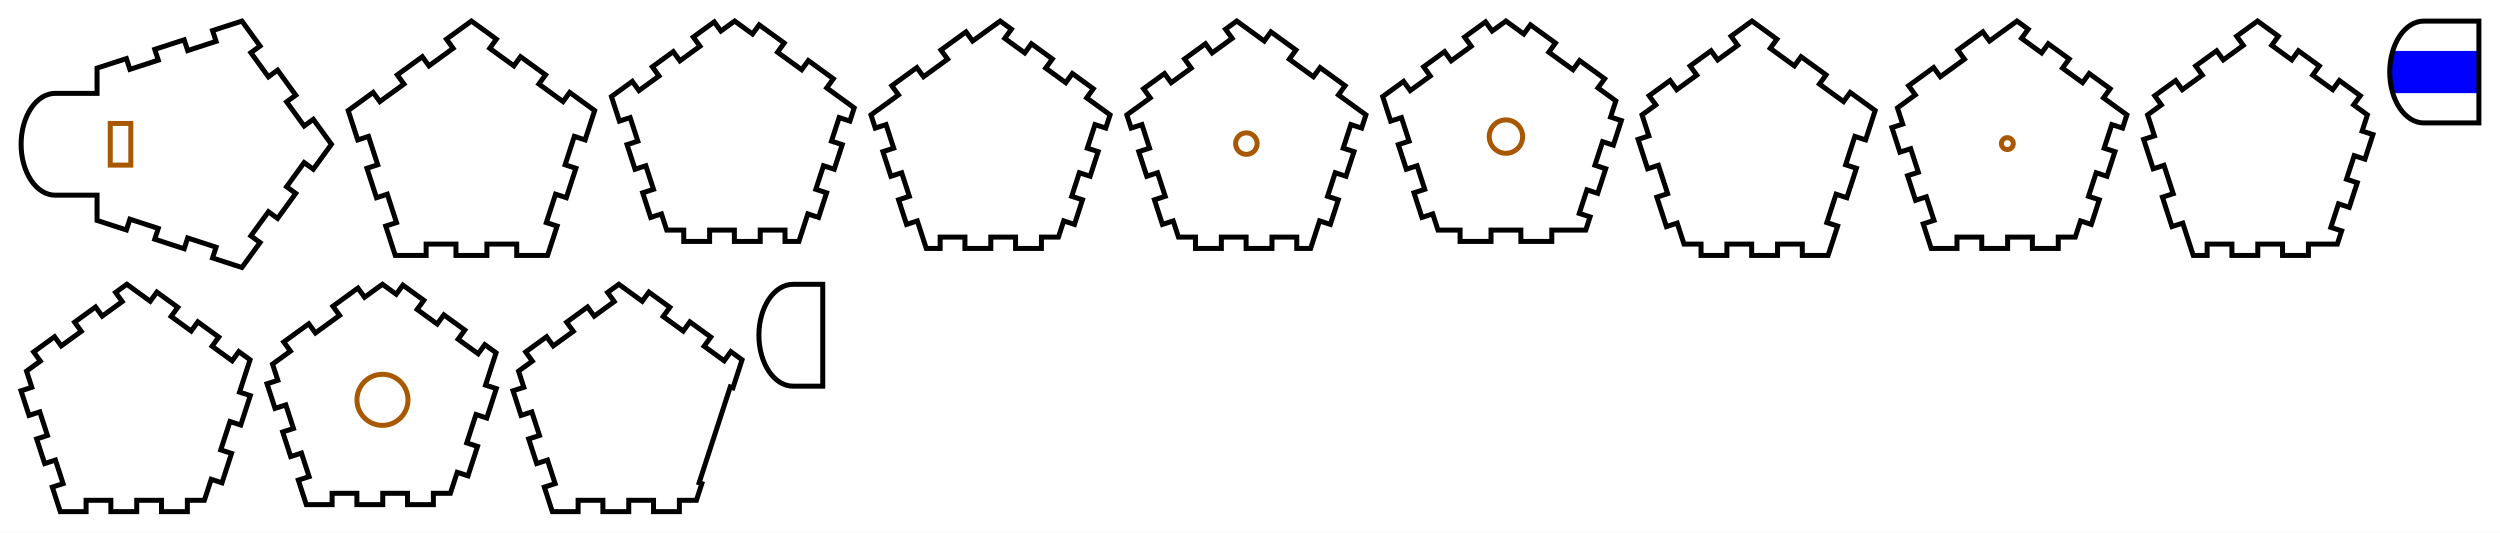
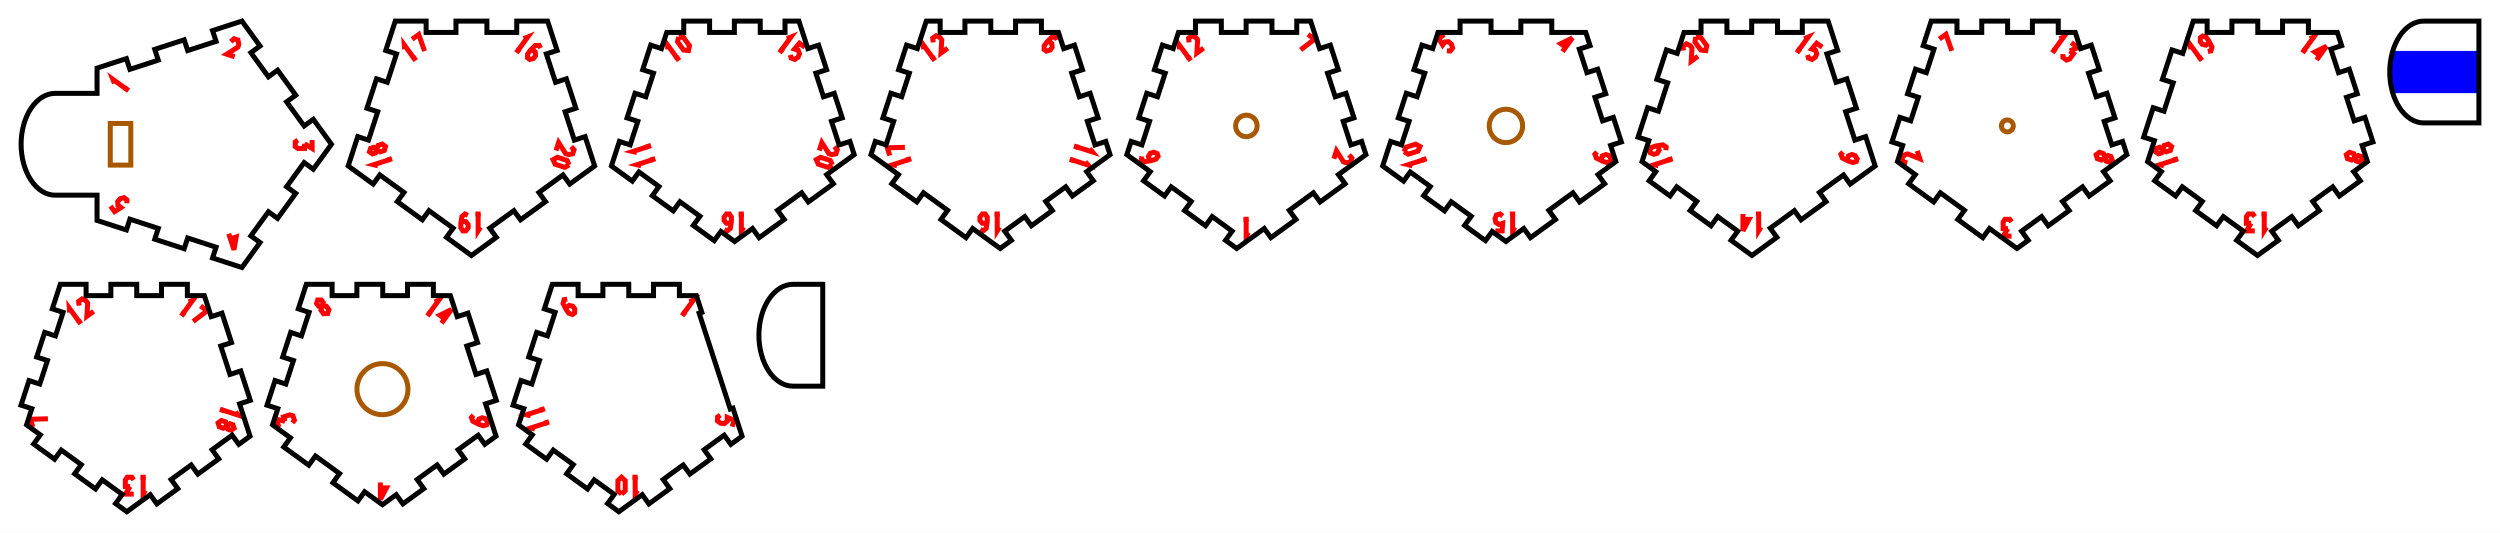
<svg xmlns="http://www.w3.org/2000/svg" width="592.45mm" height="126.25mm" viewBox="0 0 592.45 126.25">
  <rect x="0.0" y="0.0" width="592.45" height="126.25" fill="#ffffff" />
  <g fill="#0000ff" stroke="none">
    <path d="M 587.384,12.065 L 587.384,22.065 L 567.111,22.065 L 567.024,21.770 L 566.943,21.472 L 566.867,21.171 L 566.796,20.866 L 566.731,20.559 L 566.671,20.250 L 566.616,19.938 L 566.568,19.624 L 566.525,19.308 L 566.488,18.991 L 566.456,18.672 L 566.430,18.352 L 566.410,18.031 L 566.395,17.709 L 566.387,17.387 L 566.384,17.065 L 566.387,16.743 L 566.395,16.421 L 566.410,16.099 L 566.430,15.778 L 566.456,15.458 L 566.488,15.139 L 566.525,14.822 L 566.568,14.506 L 566.616,14.192 L 566.671,13.880 L 566.731,13.571 L 566.796,13.264 L 566.867,12.959 L 566.943,12.658 L 567.024,12.360 L 567.111,12.065 Z" />
  </g>
+   <g fill="none" stroke="#ff0000" stroke-width="1.185">
+     <path d="M 73.963,33.198 L 73.963,35.182 L 72.163,34.066" />
+     <path d="M 72.163,34.066 L 72.163,35.182 L 70.603,35.182 L 69.963,34.735 L 69.963,33.644 L 70.603,33.198" />
+     <path d="M 54.204,55.384 L 55.440,59.188 L 55.968,56.157 L 54.081,56.770" />
+     <path d="M 26.196,48.842 L 27.143,50.146 L 28.672,49.188 L 27.936,48.651 L 27.887,47.767 L 28.482,47.089 L 29.383,46.833 L 30.088,47.394 L 30.064,48.177" />
+     <path d="M 27.126,19.754 L 26.735,18.795 L 29.971,21.146" />
+     <path d="M 29.621,21.628 L 30.350,20.624" />
+     <path d="M 54.697,9.875 L 55.440,9.191 L 56.384,9.498 L 56.584,10.488 L 56.361,11.173 L 53.733,12.842 L 55.619,13.455" />
+     <path d="M 95.887,11.684 L 95.811,10.652 L 98.162,13.888" />
+     <path d="M 97.680,14.238 L 98.683,13.509" />
+     <path d="M 97.662,9.307 L 99.227,8.170 L 100.615,12.106" />
+     <path d="M 124.093,9.173 L 125.052,8.782 L 122.701,12.018" />
+     <path d="M 122.219,11.668 L 123.222,12.397" />
+     <path d="M 128.119,11.406 L 127.766,10.754 L 126.811,10.802 L 125.670,11.950 L 125.035,12.824 L 125.013,13.698 L 125.555,14.092 L 126.440,13.845 L 126.910,13.197 L 126.848,12.312 L 126.206,11.845 L 125.670,11.950" />
+     <path d="M 135.350,34.751 L 136.034,35.494 L 135.728,36.438 L 134.737,36.638 L 134.053,36.415 L 132.383,33.787 L 131.770,35.674" />
+     <path d="M 134.867,39.086 L 133.838,39.664 L 131.556,38.922 L 131.063,37.850 L 132.092,37.271 L 134.375,38.013 L 134.867,39.086" />
+     <path d="M 113.854,53.833 L 113.308,54.713 L 113.308,50.713" />
+     <path d="M 113.904,50.713 L 112.664,50.713" />
+     <path d="M 110.872,51.033 L 110.202,50.713 L 109.458,51.313 L 109.210,52.913 L 109.210,53.993 L 109.706,54.713 L 110.376,54.713 L 110.946,53.993 L 110.946,53.193 L 110.376,52.513 L 109.582,52.513 L 109.210,52.913" />
+     <path d="M 89.559,39.285 L 88.553,39.038 L 92.357,37.802" />
+     <path d="M 92.541,38.368 L 92.158,37.189" />
+     <path d="M 89.267,35.410 L 88.987,36.231 L 88.264,36.466 L 87.555,35.966 L 87.835,35.145 L 88.558,34.910 L 89.267,35.410 L 90.083,35.979 L 91.072,35.658 L 91.359,34.730 L 90.581,34.148 L 89.592,34.470 L 89.267,35.410" />
+     <path d="M 158.266,11.684 L 158.190,10.652 L 160.541,13.888" />
+     <path d="M 160.060,14.238 L 161.063,13.509" />
+     <path d="M 160.803,8.753 L 161.976,8.890 L 163.386,10.832 L 163.154,11.989 L 161.982,11.852 L 160.571,9.910 L 160.803,8.753" />
+     <path d="M 186.472,9.173 L 187.431,8.782 L 185.080,12.018" />
+     <path d="M 184.598,11.668 L 185.602,12.397" />
+     <path d="M 190.747,11.191 L 189.443,10.243 L 188.284,11.627 L 189.151,11.911 L 189.471,12.736 L 189.114,13.565 L 188.336,14.087 L 187.493,13.771 L 187.273,13.018" />
+     <path d="M 197.730,34.751 L 198.413,35.494 L 198.107,36.438 L 197.117,36.638 L 196.432,36.415 L 194.762,33.787 L 194.149,35.674" />
+     <path d="M 197.246,39.086 L 196.217,39.664 L 193.935,38.922 L 193.442,37.850 L 194.471,37.271 L 196.754,38.013 L 197.246,39.086" />
+     <path d="M 176.233,53.833 L 175.688,54.713 L 175.688,50.713" />
+     <path d="M 176.283,50.713 L 175.043,50.713" />
+     <path d="M 171.664,54.393 L 172.333,54.713 L 173.077,54.113 L 173.325,52.513 L 173.325,51.433 L 172.829,50.713 L 172.160,50.713 L 171.589,51.433 L 171.589,52.233 L 172.160,52.913 L 172.953,52.913 L 173.325,52.513" />
+     <path d="M 151.938,39.285 L 150.932,39.038 L 154.737,37.802" />
+     <path d="M 154.921,38.368 L 154.537,37.189" />
+     <path d="M 150.924,36.166 L 149.919,35.919 L 153.723,34.683" />
+     <path d="M 153.907,35.249 L 153.524,34.070" />
+     <path d="M 218.901,11.684 L 218.825,10.652 L 221.177,13.888" />
+     <path d="M 220.695,14.238 L 221.698,13.509" />
+     <path d="M 221.154,10.048 L 221.038,9.044 L 221.840,8.461 L 222.759,8.882 L 223.182,9.464 L 222.987,12.572 L 224.593,11.406" />
+     <path d="M 250.541,9.431 L 250.188,8.779 L 249.233,8.827 L 248.092,9.975 L 247.457,10.849 L 247.435,11.723 L 247.977,12.117 L 248.862,11.870 L 249.332,11.222 L 249.270,10.337 L 248.628,9.871 L 248.092,9.975" />
+     <path d="M 258.212,35.223 L 258.880,36.013 L 255.076,34.777" />
+     <path d="M 255.260,34.211 L 254.877,35.391" />
+     <path d="M 257.198,38.342 L 257.867,39.133 L 254.062,37.897" />
+     <path d="M 254.246,37.331 L 253.863,38.510" />
+     <path d="M 236.869,53.833 L 236.323,54.713 L 236.323,50.713" />
+     <path d="M 236.918,50.713 L 235.678,50.713" />
+     <path d="M 232.299,54.393 L 232.969,54.713 L 233.713,54.113 L 233.961,52.513 L 233.961,51.433 L 233.465,50.713 L 232.795,50.713 L 232.225,51.433 L 232.225,52.233 L 232.795,52.913 L 233.589,52.913 L 233.961,52.513" />
+     <path d="M 212.574,39.285 L 211.568,39.038 L 215.372,37.802" />
+     <path d="M 215.556,38.368 L 215.173,37.189" />
+     <path d="M 210.861,36.862 L 210.263,35.023 L 214.435,34.919" />
+     <path d="M 279.537,11.684 L 279.461,10.652 L 281.812,13.888" />
+     <path d="M 281.331,14.238 L 282.334,13.509" />
+     <path d="M 281.789,10.048 L 281.673,9.044 L 282.476,8.461 L 283.394,8.882 L 283.817,9.464 L 283.623,12.572 L 285.228,11.406" />
+     <path d="M 309.960,8.152 L 311.525,9.289 L 308.211,11.825" />
+     <path d="M 319.683,36.698 L 320.367,37.441 L 320.060,38.385 L 319.070,38.584 L 318.385,38.362 L 316.716,35.733 L 316.103,37.620" />
+     <path d="M 295.864,55.083 L 295.319,55.963 L 295.319,51.963" />
+     <path d="M 295.914,51.963 L 294.674,51.963" />
+     <path d="M 270.582,37.059 L 270.485,37.795 L 271.285,38.317 L 272.884,38.059 L 273.911,37.725 L 274.442,37.031 L 274.235,36.394 L 273.374,36.074 L 272.613,36.321 L 272.143,37.074 L 272.388,37.828 L 272.884,38.059" />
+     <path d="M 342.223,8.196 L 340.919,9.143 L 341.877,10.672 L 342.414,9.936 L 343.298,9.887 L 343.976,10.482 L 344.233,11.383 L 343.671,12.088 L 342.888,12.064" />
+     <path d="M 370.280,12.233 L 372.631,8.997 L 369.869,10.352 L 371.474,11.519" />
+     <path d="M 378.466,36.021 L 377.955,36.559 L 378.295,37.452 L 379.741,38.182 L 380.768,38.516 L 381.606,38.267 L 381.813,37.630 L 381.304,36.865 L 380.543,36.618 L 379.720,36.950 L 379.475,37.705 L 379.741,38.182" />
+     <path d="M 359.012,53.833 L 358.466,54.713 L 358.466,50.713" />
+     <path d="M 359.061,50.713 L 357.821,50.713" />
+     <path d="M 354.368,54.713 L 355.980,54.713 L 356.104,52.913 L 355.236,53.193 L 354.492,52.713 L 354.293,51.833 L 354.616,50.953 L 355.484,50.713 L 356.104,51.193" />
+     <path d="M 334.716,39.285 L 333.711,39.038 L 337.515,37.802" />
+     <path d="M 337.699,38.368 L 337.316,37.189" />
+     <path d="M 332.713,35.966 L 333.205,34.893 L 335.488,34.152 L 336.517,34.730 L 336.024,35.803 L 333.742,36.544 L 332.713,35.966" />
+     <path d="M 398.943,11.976 L 398.827,10.972 L 399.630,10.389 L 400.548,10.810 L 400.971,11.392 L 400.777,14.500 L 402.382,13.334" />
+     <path d="M 401.882,8.753 L 403.054,8.890 L 404.465,10.832 L 404.233,11.989 L 403.061,11.852 L 401.650,9.910 L 401.882,8.753" />
+     <path d="M 427.551,9.173 L 428.510,8.782 L 426.159,12.018" />
+     <path d="M 425.677,11.668 L 426.680,12.397" />
+     <path d="M 431.825,11.191 L 430.521,10.243 L 429.363,11.627 L 430.230,11.911 L 430.549,12.736 L 430.193,13.565 L 429.415,14.087 L 428.571,13.771 L 428.352,13.018" />
+     <path d="M 436.766,36.021 L 436.255,36.559 L 436.596,37.452 L 438.041,38.182 L 439.068,38.516 L 439.906,38.267 L 440.113,37.630 L 439.604,36.865 L 438.843,36.618 L 438.021,36.950 L 437.775,37.705 L 438.041,38.182" />
+     <path d="M 417.312,53.833 L 416.766,54.713 L 416.766,50.713" />
+     <path d="M 417.361,50.713 L 416.121,50.713" />
+     <path d="M 413.040,50.713 L 413.040,54.713 L 414.478,51.993 L 412.494,51.993" />
+     <path d="M 393.017,39.285 L 392.011,39.038 L 395.815,37.802" />
+     <path d="M 395.999,38.368 L 395.616,37.189" />
+     <path d="M 394.758,35.584 L 394.855,34.848 L 394.055,34.326 L 392.457,34.584 L 391.429,34.918 L 390.898,35.612 L 391.105,36.249 L 391.966,36.569 L 392.727,36.322 L 393.197,35.569 L 392.952,34.815 L 392.457,34.584" />
+     <path d="M 459.584,9.260 L 461.149,8.123 L 462.537,12.059" />
+     <path d="M 488.076,9.173 L 489.035,8.782 L 486.684,12.018" />
+     <path d="M 486.202,11.668 L 487.205,12.397" />
+     <path d="M 490.846,10.098 L 492.451,11.264 L 490.490,12.064" />
+     <path d="M 490.490,12.064 L 491.393,12.720 L 490.476,13.982 L 489.738,14.238 L 488.856,13.596 L 488.871,12.816" />
+     <path d="M 498.834,37.357 L 499.543,36.857 L 500.266,37.092 L 500.546,37.913 L 499.837,38.413 L 499.114,38.178 L 498.834,37.357 L 498.509,36.417 L 497.520,36.095 L 496.742,36.677 L 497.029,37.605 L 498.018,37.926 L 498.834,37.357" />
+     <path d="M 476.693,55.963 L 474.709,55.963 L 475.825,54.163" />
+     <path d="M 475.825,54.163 L 474.709,54.163 L 474.709,52.603 L 475.155,51.963 L 476.246,51.963 L 476.693,52.603" />
+     <path d="M 451.999,38.584 L 451.009,38.385 L 450.702,37.441 L 451.386,36.698 L 452.071,36.475 L 454.967,37.620 L 454.353,35.733" />
+     <path d="M 519.152,11.684 L 519.076,10.652 L 521.427,13.888" />
+     <path d="M 520.946,14.238 L 521.949,13.509" />
+     <path d="M 523.211,12.197 L 523.940,12.062 L 524.190,11.139 L 523.450,9.699 L 522.815,8.825 L 521.990,8.534 L 521.449,8.928 L 521.411,9.846 L 521.881,10.493 L 522.742,10.708 L 523.384,10.241 L 523.450,9.699" />
+     <path d="M 547.359,9.173 L 548.317,8.782 L 545.966,12.018" />
+     <path d="M 545.485,11.668 L 546.488,12.397" />
+     <path d="M 548.981,14.208 L 551.332,10.972 L 548.569,12.327 L 550.175,13.494" />
+     <path d="M 558.117,37.357 L 558.826,36.857 L 559.548,37.092 L 559.828,37.913 L 559.119,38.413 L 558.397,38.178 L 558.117,37.357 L 557.791,36.417 L 556.802,36.095 L 556.024,36.677 L 556.312,37.605 L 557.301,37.926 L 558.117,37.357" />
+     <path d="M 537.119,53.833 L 536.574,54.713 L 536.574,50.713" />
+     <path d="M 537.169,50.713 L 535.929,50.713" />
+     <path d="M 534.335,54.713 L 532.351,54.713 L 533.467,52.913" />
+     <path d="M 533.467,52.913 L 532.351,52.913 L 532.351,51.353 L 532.798,50.713 L 533.889,50.713 L 534.335,51.353" />
+     <path d="M 512.824,39.285 L 511.819,39.038 L 515.623,37.802" />
+     <path d="M 515.807,38.368 L 515.424,37.189" />
+     <path d="M 512.532,35.410 L 512.252,36.231 L 511.530,36.466 L 510.820,35.966 L 511.100,35.145 L 511.823,34.910 L 512.532,35.410 L 513.348,35.979 L 514.337,35.658 L 514.625,34.730 L 513.847,34.148 L 512.858,34.470 L 512.532,35.410" />
+     <path d="M 16.504,74.064 L 16.428,73.031 L 18.779,76.267" />
+     <path d="M 18.298,76.617 L 19.301,75.888" />
+     <path d="M 18.756,72.427 L 18.640,71.424 L 19.443,70.841 L 20.362,71.261 L 20.785,71.843 L 20.590,74.951 L 22.195,73.785" />
+     <path d="M 44.711,71.552 L 45.669,71.161 L 43.318,74.397" />
+     <path d="M 42.837,74.047 L 43.840,74.776" />
+     <path d="M 47.520,72.506 L 49.085,73.643 L 45.771,76.179" />
+     <path d="M 55.815,97.602 L 56.483,98.393 L 52.679,97.157" />
+     <path d="M 52.863,96.590 L 52.480,97.770" />
+     <path d="M 53.773,100.909 L 54.482,100.409 L 55.205,100.644 L 55.485,101.465 L 54.776,101.965 L 54.053,101.730 L 53.773,100.909 L 53.448,99.968 L 52.458,99.647 L 51.681,100.229 L 51.968,101.157 L 52.957,101.478 L 53.773,100.909" />
+     <path d="M 34.472,116.212 L 33.926,117.092 L 33.926,113.092" />
+     <path d="M 34.521,113.092 L 33.281,113.092" />
+     <path d="M 31.688,117.092 L 29.704,117.092 L 30.820,115.292" />
+     <path d="M 30.820,115.292 L 29.704,115.292 L 29.704,113.732 L 30.150,113.092 L 31.241,113.092 L 31.688,113.732" />
+     <path d="M 7.782,101.188 L 7.184,99.349 L 11.356,99.245" />
+     <path d="M 76.339,72.541 L 75.472,72.529 L 75.025,71.914 L 75.281,71.085 L 76.149,71.098 L 76.595,71.712 L 76.339,72.541 L 76.050,73.493 L 76.661,74.335 L 77.632,74.321 L 77.945,73.402 L 77.334,72.560 L 76.339,72.541" />
+     <path d="M 103.011,71.552 L 103.970,71.161 L 101.618,74.397" />
+     <path d="M 101.137,74.047 L 102.140,74.776" />
+     <path d="M 104.633,76.588 L 106.984,73.352 L 104.222,74.707 L 105.827,75.873" />
+     <path d="M 112.226,98.400 L 111.715,98.938 L 112.056,99.831 L 113.501,100.561 L 114.528,100.895 L 115.366,100.646 L 115.573,100.009 L 115.064,99.244 L 114.303,98.997 L 113.480,99.329 L 113.235,100.084 L 113.501,100.561" />
+     <path d="M 90.140,114.342 L 90.140,118.342 L 91.578,115.622 L 89.594,115.622" />
+     <path d="M 66.097,101.236 L 65.484,99.349 L 67.541,99.854" />
+     <path d="M 67.541,99.854 L 67.196,98.792 L 68.680,98.310 L 69.426,98.537 L 69.763,99.575 L 69.293,100.197" />
+     <path d="M 134.411,70.877 L 133.682,71.012 L 133.432,71.935 L 134.172,73.375 L 134.807,74.249 L 135.632,74.540 L 136.173,74.146 L 136.211,73.228 L 135.741,72.581 L 134.880,72.366 L 134.238,72.833 L 134.172,73.375" />
+     <path d="M 163.372,71.505 L 164.331,71.114 L 161.979,74.350" />
+     <path d="M 161.498,74.000 L 162.501,74.729" />
+     <path d="M 173.513,101.118 L 174.011,99.585 L 172.337,98.910 L 172.335,99.822 L 171.649,100.382 L 170.751,100.298 L 170.013,99.720 L 170.053,98.820 L 170.702,98.379" />
+     <path d="M 151.072,116.212 L 150.526,117.092 L 150.526,113.092" />
+     <path d="M 151.122,113.092 L 149.882,113.092" />
+     <path d="M 147.296,117.092 L 146.428,116.292 L 146.428,113.892 L 147.296,113.092 L 148.164,113.892 L 148.164,116.292 L 147.296,117.092" />
+     <path d="M 126.777,101.665 L 125.771,101.418 L 129.575,100.182" />
+     <path d="M 129.759,100.748 L 129.376,99.568" />
+     <path d="M 125.763,98.545 L 124.758,98.298 L 128.562,97.062" />
+     <path d="M 128.746,97.628 L 128.363,96.449" />
+   </g>
  <g fill="none" stroke="#a85800" stroke-width="1.185">
-     <path d="M 26.130,29.255 L 31.000,29.255 L 31.000,39.125 L 26.130,39.125 Z" />
-     <circle cx="295.368" cy="34.030" r="2.552" />
-     <circle cx="356.876" cy="32.372" r="3.955" />
-     <circle cx="475.701" cy="34.030" r="1.408" />
-     <circle cx="90.636" cy="94.751" r="6.051" />
+     <path d="M 26.130,39.125 L 31.000,39.125 L 31.000,29.255 L 26.130,29.255 Z" />
+     <circle cx="295.368" cy="29.840" r="2.552" />
+     <circle cx="356.876" cy="29.840" r="3.955" />
+     <circle cx="475.701" cy="29.840" r="1.408" />
+     <circle cx="90.636" cy="92.219" r="6.051" />
  </g>
  <g fill="none" stroke="#000000" stroke-width="1.185">
-     <path d="M 78.544,34.190 L 74.246,28.274 L 72.075,29.851 L 67.919,24.131 L 70.090,22.554 L 65.782,16.624 L 63.611,18.201 L 59.455,12.481 L 61.626,10.904 L 57.328,4.989 L 50.374,7.248 L 51.203,9.800 L 44.479,11.985 L 43.650,9.433 L 36.678,11.698 L 37.507,14.250 L 30.784,16.435 L 29.954,13.883 L 23.000,16.142 L 23.000,22.125 L 13.063,22.125 L 12.271,22.183 L 11.486,22.358 L 10.716,22.647 L 9.969,23.048 L 9.253,23.556 L 8.574,24.166 L 7.939,24.872 L 7.354,25.668 L 6.824,26.546 L 6.354,27.496 L 5.948,28.511 L 5.611,29.580 L 5.346,30.693 L 5.154,31.840 L 5.039,33.009 L 5.000,34.190 L 5.039,35.370 L 5.154,36.539 L 5.346,37.686 L 5.611,38.799 L 5.948,39.868 L 6.354,40.883 L 6.824,41.834 L 7.354,42.711 L 7.939,43.507 L 8.574,44.213 L 9.253,44.824 L 9.969,45.332 L 10.716,45.732 L 11.486,46.021 L 12.271,46.196 L 13.063,46.255 L 23.000,46.255 L 23.000,52.237 L 29.954,54.496 L 30.784,51.944 L 37.507,54.129 L 36.678,56.681 L 43.650,58.946 L 44.479,56.394 L 51.203,58.579 L 50.374,61.131 L 57.328,63.391 L 61.626,57.475 L 59.455,55.898 L 63.611,50.178 L 65.782,51.755 L 70.090,45.825 L 67.919,44.248 L 72.075,38.528 L 74.246,40.105 Z" />
-     <path d="M 93.671,60.528 L 100.983,60.528 L 100.983,57.845 L 108.053,57.845 L 108.053,60.528 L 115.383,60.528 L 115.383,57.845 L 122.453,57.845 L 122.453,60.528 L 129.765,60.528 L 132.025,53.574 L 129.473,52.745 L 131.658,46.021 L 134.209,46.850 L 136.475,39.879 L 133.923,39.050 L 136.107,32.326 L 138.659,33.155 L 140.919,26.200 L 135.003,21.902 L 133.426,24.073 L 127.706,19.918 L 129.283,17.747 L 123.353,13.438 L 121.776,15.609 L 116.056,11.453 L 117.634,9.283 L 111.718,4.985 L 105.802,9.283 L 107.379,11.453 L 101.660,15.609 L 100.082,13.438 L 94.152,17.747 L 95.730,19.918 L 90.010,24.073 L 88.433,21.902 L 82.517,26.200 L 84.776,33.155 L 87.328,32.326 L 89.513,39.050 L 86.961,39.879 L 89.226,46.850 L 91.778,46.021 L 93.963,52.745 L 91.411,53.574 Z" />
-     <path d="M 157.999,54.528 L 162.032,54.528 L 162.032,57.212 L 168.162,57.212 L 168.162,54.528 L 174.032,54.528 L 174.032,57.212 L 180.162,57.212 L 180.162,54.528 L 186.032,54.528 L 186.032,57.212 L 189.323,57.212 L 191.441,50.693 L 193.993,51.522 L 195.887,45.692 L 193.335,44.863 L 195.149,39.280 L 197.701,40.109 L 199.595,34.279 L 197.043,33.450 L 198.857,27.868 L 201.409,28.697 L 202.426,25.567 L 195.910,20.833 L 197.488,18.662 L 191.558,14.354 L 189.980,16.524 L 184.261,12.369 L 185.838,10.198 L 179.908,5.890 L 178.330,8.060 L 174.097,4.985 L 170.835,7.355 L 169.257,5.184 L 164.298,8.787 L 165.875,10.958 L 161.126,14.408 L 159.549,12.238 L 154.590,15.841 L 156.167,18.012 L 151.418,21.462 L 149.841,19.291 L 144.896,22.884 L 146.785,28.697 L 149.337,27.868 L 151.151,33.450 L 148.599,34.279 L 150.493,40.109 L 153.045,39.280 L 154.859,44.863 L 152.307,45.692 L 154.201,51.522 L 156.753,50.693 Z" />
-     <path d="M 219.507,58.870 L 222.798,58.870 L 222.798,56.187 L 228.668,56.187 L 228.668,58.870 L 234.798,58.870 L 234.798,56.187 L 240.668,56.187 L 240.668,58.870 L 246.798,58.870 L 246.798,56.187 L 250.830,56.187 L 252.077,52.351 L 254.628,53.181 L 256.523,47.351 L 253.971,46.521 L 255.785,40.939 L 258.337,41.768 L 260.231,35.938 L 257.679,35.109 L 259.493,29.526 L 262.045,30.355 L 263.062,27.225 L 257.517,23.197 L 259.094,21.026 L 254.135,17.423 L 252.557,19.594 L 247.809,16.143 L 249.386,13.972 L 244.426,10.369 L 242.849,12.540 L 238.100,9.090 L 239.678,6.919 L 237.015,4.985 L 230.499,9.719 L 228.922,7.548 L 222.992,11.856 L 224.569,14.027 L 218.849,18.183 L 217.272,16.012 L 211.342,20.320 L 212.919,22.491 L 206.403,27.225 L 207.420,30.355 L 209.972,29.526 L 211.786,35.109 L 209.234,35.938 L 211.129,41.768 L 213.681,40.939 L 215.495,46.521 L 212.943,47.351 L 214.837,53.181 L 217.389,52.351 Z" />
-     <path d="M 279.270,56.187 L 283.303,56.187 L 283.303,58.870 L 289.433,58.870 L 289.433,56.187 L 295.303,56.187 L 295.303,58.870 L 301.433,58.870 L 301.433,56.187 L 307.303,56.187 L 307.303,58.870 L 310.594,58.870 L 312.712,52.351 L 315.264,53.181 L 317.158,47.351 L 314.606,46.521 L 316.420,40.939 L 318.972,41.768 L 320.866,35.938 L 318.315,35.109 L 320.128,29.526 L 322.680,30.355 L 323.697,27.225 L 317.181,22.491 L 318.759,20.320 L 312.829,16.012 L 311.251,18.183 L 305.532,14.027 L 307.109,11.856 L 301.179,7.548 L 299.602,9.719 L 293.086,4.985 L 290.423,6.919 L 292.000,9.090 L 287.252,12.540 L 285.674,10.369 L 280.715,13.972 L 282.292,16.143 L 277.543,19.594 L 275.966,17.423 L 271.007,21.026 L 272.584,23.197 L 267.039,27.225 L 268.056,30.355 L 270.608,29.526 L 272.422,35.109 L 269.870,35.938 L 271.764,41.768 L 274.316,40.939 L 276.130,46.521 L 273.578,47.351 L 275.472,53.181 L 278.024,52.351 Z" />
-     <path d="M 340.778,54.528 L 346.011,54.528 L 346.011,57.212 L 353.341,57.212 L 353.341,54.528 L 360.411,54.528 L 360.411,57.212 L 367.741,57.212 L 367.741,54.528 L 375.795,54.528 L 376.812,51.399 L 374.260,50.569 L 376.074,44.987 L 378.625,45.816 L 380.520,39.986 L 377.968,39.157 L 379.782,33.574 L 382.334,34.403 L 384.228,28.573 L 381.676,27.744 L 382.922,23.909 L 378.689,20.833 L 380.266,18.662 L 374.336,14.354 L 372.759,16.524 L 367.039,12.369 L 368.616,10.198 L 362.686,5.890 L 361.109,8.060 L 356.876,4.985 L 353.613,7.355 L 352.036,5.184 L 347.077,8.787 L 348.654,10.958 L 343.905,14.408 L 342.328,12.238 L 337.368,15.841 L 338.946,18.012 L 334.197,21.462 L 332.619,19.291 L 327.675,22.884 L 329.563,28.697 L 332.115,27.868 L 333.929,33.450 L 331.377,34.279 L 333.272,40.109 L 335.823,39.280 L 337.637,44.863 L 335.085,45.692 L 336.980,51.522 L 339.532,50.693 Z" />
-     <path d="M 399.078,57.845 L 403.111,57.845 L 403.111,60.528 L 409.241,60.528 L 409.241,57.845 L 415.111,57.845 L 415.111,60.528 L 421.241,60.528 L 421.241,57.845 L 427.111,57.845 L 427.111,60.528 L 433.223,60.528 L 435.483,53.574 L 432.931,52.745 L 435.115,46.021 L 437.667,46.850 L 439.932,39.879 L 437.380,39.050 L 439.565,32.326 L 442.117,33.155 L 444.377,26.200 L 438.461,21.902 L 436.884,24.073 L 431.164,19.918 L 432.741,17.747 L 426.811,13.438 L 425.234,15.609 L 419.514,11.453 L 421.091,9.283 L 415.176,4.985 L 410.231,8.577 L 411.808,10.748 L 407.059,14.198 L 405.482,12.028 L 400.523,15.631 L 402.100,17.802 L 397.351,21.252 L 395.774,19.081 L 390.814,22.684 L 392.392,24.855 L 389.129,27.225 L 390.746,32.202 L 388.194,33.031 L 390.459,40.002 L 393.011,39.173 L 395.196,45.897 L 392.644,46.726 L 394.909,53.698 L 397.461,52.868 Z" />
-     <path d="M 457.654,58.870 L 463.766,58.870 L 463.766,56.187 L 469.636,56.187 L 469.636,58.870 L 475.766,58.870 L 475.766,56.187 L 481.636,56.187 L 481.636,58.870 L 487.766,58.870 L 487.766,56.187 L 491.799,56.187 L 493.045,52.351 L 495.597,53.181 L 497.491,47.351 L 494.939,46.521 L 496.753,40.939 L 499.305,41.768 L 501.199,35.938 L 498.647,35.109 L 500.461,29.526 L 503.013,30.355 L 504.030,27.225 L 498.485,23.197 L 500.062,21.026 L 495.103,17.423 L 493.526,19.594 L 488.777,16.143 L 490.354,13.972 L 485.395,10.369 L 483.818,12.540 L 479.069,9.090 L 480.646,6.919 L 477.983,4.985 L 471.468,9.719 L 469.890,7.548 L 463.960,11.856 L 465.537,14.027 L 459.818,18.183 L 458.240,16.012 L 452.310,20.320 L 453.888,22.491 L 449.654,25.567 L 450.900,29.402 L 448.348,30.232 L 450.243,36.061 L 452.795,35.232 L 454.609,40.815 L 452.057,41.644 L 453.951,47.474 L 456.503,46.645 L 458.317,52.228 L 455.765,53.057 Z" />
-     <path d="M 519.757,60.528 L 523.048,60.528 L 523.048,57.845 L 528.918,57.845 L 528.918,60.528 L 535.048,60.528 L 535.048,57.845 L 540.918,57.845 L 540.918,60.528 L 547.048,60.528 L 547.048,57.845 L 553.902,57.845 L 554.919,54.715 L 552.367,53.886 L 554.181,48.303 L 556.733,49.133 L 558.628,43.303 L 556.076,42.473 L 557.890,36.891 L 560.441,37.720 L 562.336,31.890 L 559.784,31.061 L 561.030,27.225 L 557.767,24.855 L 559.345,22.684 L 554.385,19.081 L 552.808,21.252 L 548.059,17.802 L 549.636,15.631 L 544.677,12.028 L 543.100,14.198 L 538.351,10.748 L 539.928,8.577 L 534.983,4.985 L 530.038,8.577 L 531.616,10.748 L 526.867,14.198 L 525.290,12.028 L 520.330,15.631 L 521.907,17.802 L 517.158,21.252 L 515.581,19.081 L 510.622,22.684 L 512.199,24.855 L 508.937,27.225 L 510.554,32.202 L 508.002,33.031 L 510.267,40.002 L 512.819,39.173 L 515.004,45.897 L 512.452,46.726 L 514.717,53.698 L 517.269,52.868 Z" />
+     <path d="M 78.544,34.190 L 74.246,40.105 L 72.075,38.528 L 67.919,44.248 L 70.090,45.825 L 65.782,51.755 L 63.611,50.178 L 59.455,55.898 L 61.626,57.475 L 57.328,63.391 L 50.374,61.131 L 51.203,58.579 L 44.479,56.394 L 43.650,58.946 L 36.678,56.681 L 37.507,54.129 L 30.784,51.944 L 29.954,54.496 L 23.000,52.237 L 23.000,46.255 L 13.063,46.255 L 12.271,46.196 L 11.486,46.021 L 10.716,45.732 L 9.969,45.332 L 9.253,44.824 L 8.574,44.213 L 7.939,43.507 L 7.354,42.711 L 6.824,41.834 L 6.354,40.883 L 5.948,39.868 L 5.611,38.799 L 5.346,37.686 L 5.154,36.539 L 5.039,35.370 L 5.000,34.190 L 5.039,33.009 L 5.154,31.840 L 5.346,30.693 L 5.611,29.580 L 5.948,28.511 L 6.354,27.496 L 6.824,26.546 L 7.354,25.668 L 7.939,24.872 L 8.574,24.166 L 9.253,23.556 L 9.969,23.048 L 10.716,22.647 L 11.486,22.358 L 12.271,22.183 L 13.063,22.125 L 23.000,22.125 L 23.000,16.142 L 29.954,13.883 L 30.784,16.435 L 37.507,14.250 L 36.678,11.698 L 43.650,9.433 L 44.479,11.985 L 51.203,9.800 L 50.374,7.248 L 57.328,4.989 L 61.626,10.904 L 59.455,12.481 L 63.611,18.201 L 65.782,16.624 L 70.090,22.554 L 67.919,24.131 L 72.075,29.851 L 74.246,28.274 Z" />
+     <path d="M 93.671,5.000 L 100.983,5.000 L 100.983,7.683 L 108.053,7.683 L 108.053,5.000 L 115.383,5.000 L 115.383,7.683 L 122.453,7.683 L 122.453,5.000 L 129.765,5.000 L 132.025,11.954 L 129.473,12.784 L 131.658,19.507 L 134.209,18.678 L 136.475,25.650 L 133.923,26.479 L 136.107,33.203 L 138.659,32.374 L 140.919,39.328 L 135.003,43.626 L 133.426,41.455 L 127.706,45.611 L 129.283,47.782 L 123.353,52.090 L 121.776,49.919 L 116.056,54.075 L 117.634,56.246 L 111.718,60.544 L 105.802,56.246 L 107.379,54.075 L 101.660,49.919 L 100.082,52.090 L 94.152,47.782 L 95.730,45.611 L 90.010,41.455 L 88.433,43.626 L 82.517,39.328 L 84.776,32.374 L 87.328,33.203 L 89.513,26.479 L 86.961,25.650 L 89.226,18.678 L 91.778,19.507 L 93.963,12.784 L 91.411,11.954 Z" />
+     <path d="M 157.999,7.683 L 162.032,7.683 L 162.032,5.000 L 168.162,5.000 L 168.162,7.683 L 174.032,7.683 L 174.032,5.000 L 180.162,5.000 L 180.162,7.683 L 186.032,7.683 L 186.032,5.000 L 189.323,5.000 L 191.441,11.519 L 193.993,10.689 L 195.887,16.519 L 193.335,17.349 L 195.149,22.931 L 197.701,22.102 L 199.595,27.932 L 197.043,28.761 L 198.857,34.344 L 201.409,33.515 L 202.426,36.645 L 195.910,41.379 L 197.488,43.549 L 191.558,47.858 L 189.980,45.687 L 184.261,49.843 L 185.838,52.014 L 179.908,56.322 L 178.330,54.151 L 174.097,57.227 L 170.835,54.857 L 169.257,57.027 L 164.298,53.424 L 165.875,51.253 L 161.126,47.803 L 159.549,49.974 L 154.590,46.371 L 156.167,44.200 L 151.418,40.750 L 149.841,42.921 L 144.896,39.328 L 146.785,33.515 L 149.337,34.344 L 151.151,28.761 L 148.599,27.932 L 150.493,22.102 L 153.045,22.931 L 154.859,17.349 L 152.307,16.519 L 154.201,10.689 L 156.753,11.519 Z" />
+     <path d="M 219.507,5.000 L 222.798,5.000 L 222.798,7.683 L 228.668,7.683 L 228.668,5.000 L 234.798,5.000 L 234.798,7.683 L 240.668,7.683 L 240.668,5.000 L 246.798,5.000 L 246.798,7.683 L 250.830,7.683 L 252.077,11.519 L 254.628,10.689 L 256.523,16.519 L 253.971,17.349 L 255.785,22.931 L 258.337,22.102 L 260.231,27.932 L 257.679,28.761 L 259.493,34.344 L 262.045,33.515 L 263.062,36.645 L 257.517,40.673 L 259.094,42.844 L 254.135,46.447 L 252.557,44.276 L 247.809,47.727 L 249.386,49.898 L 244.426,53.501 L 242.849,51.330 L 238.100,54.780 L 239.678,56.951 L 237.015,58.885 L 230.499,54.151 L 228.922,56.322 L 222.992,52.014 L 224.569,49.843 L 218.849,45.687 L 217.272,47.858 L 211.342,43.549 L 212.919,41.379 L 206.403,36.645 L 207.420,33.515 L 209.972,34.344 L 211.786,28.761 L 209.234,27.932 L 211.129,22.102 L 213.681,22.931 L 215.495,17.349 L 212.943,16.519 L 214.837,10.689 L 217.389,11.519 Z" />
+     <path d="M 279.270,7.683 L 283.303,7.683 L 283.303,5.000 L 289.433,5.000 L 289.433,7.683 L 295.303,7.683 L 295.303,5.000 L 301.433,5.000 L 301.433,7.683 L 307.303,7.683 L 307.303,5.000 L 310.594,5.000 L 312.712,11.519 L 315.264,10.689 L 317.158,16.519 L 314.606,17.349 L 316.420,22.931 L 318.972,22.102 L 320.866,27.932 L 318.315,28.761 L 320.128,34.344 L 322.680,33.515 L 323.697,36.645 L 317.181,41.379 L 318.759,43.549 L 312.829,47.858 L 311.251,45.687 L 305.532,49.843 L 307.109,52.014 L 301.179,56.322 L 299.602,54.151 L 293.086,58.885 L 290.423,56.951 L 292.000,54.780 L 287.252,51.330 L 285.674,53.501 L 280.715,49.898 L 282.292,47.727 L 277.543,44.276 L 275.966,46.447 L 271.007,42.844 L 272.584,40.673 L 267.039,36.645 L 268.056,33.515 L 270.608,34.344 L 272.422,28.761 L 269.870,27.932 L 271.764,22.102 L 274.316,22.931 L 276.130,17.349 L 273.578,16.519 L 275.472,10.689 L 278.024,11.519 Z" />
+     <path d="M 340.778,7.683 L 346.011,7.683 L 346.011,5.000 L 353.341,5.000 L 353.341,7.683 L 360.411,7.683 L 360.411,5.000 L 367.741,5.000 L 367.741,7.683 L 375.795,7.683 L 376.812,10.813 L 374.260,11.642 L 376.074,17.225 L 378.625,16.396 L 380.520,22.226 L 377.968,23.055 L 379.782,28.638 L 382.334,27.808 L 384.228,33.638 L 381.676,34.468 L 382.922,38.303 L 378.689,41.379 L 380.266,43.549 L 374.336,47.858 L 372.759,45.687 L 367.039,49.843 L 368.616,52.014 L 362.686,56.322 L 361.109,54.151 L 356.876,57.227 L 353.613,54.857 L 352.036,57.027 L 347.077,53.424 L 348.654,51.253 L 343.905,47.803 L 342.328,49.974 L 337.368,46.371 L 338.946,44.200 L 334.197,40.750 L 332.619,42.921 L 327.675,39.328 L 329.563,33.515 L 332.115,34.344 L 333.929,28.761 L 331.377,27.932 L 333.272,22.102 L 335.823,22.931 L 337.637,17.349 L 335.085,16.519 L 336.980,10.689 L 339.532,11.519 Z" />
+     <path d="M 399.078,7.683 L 403.111,7.683 L 403.111,5.000 L 409.241,5.000 L 409.241,7.683 L 415.111,7.683 L 415.111,5.000 L 421.241,5.000 L 421.241,7.683 L 427.111,7.683 L 427.111,5.000 L 433.223,5.000 L 435.483,11.954 L 432.931,12.784 L 435.115,19.507 L 437.667,18.678 L 439.932,25.650 L 437.380,26.479 L 439.565,33.203 L 442.117,32.374 L 444.377,39.328 L 438.461,43.626 L 436.884,41.455 L 431.164,45.611 L 432.741,47.782 L 426.811,52.090 L 425.234,49.919 L 419.514,54.075 L 421.091,56.246 L 415.176,60.544 L 410.231,56.951 L 411.808,54.780 L 407.059,51.330 L 405.482,53.501 L 400.523,49.898 L 402.100,47.727 L 397.351,44.276 L 395.774,46.447 L 390.814,42.844 L 392.392,40.673 L 389.129,38.303 L 390.746,33.326 L 388.194,32.497 L 390.459,25.526 L 393.011,26.355 L 395.196,19.631 L 392.644,18.802 L 394.909,11.831 L 397.461,12.660 Z" />
+     <path d="M 457.654,5.000 L 463.766,5.000 L 463.766,7.683 L 469.636,7.683 L 469.636,5.000 L 475.766,5.000 L 475.766,7.683 L 481.636,7.683 L 481.636,5.000 L 487.766,5.000 L 487.766,7.683 L 491.799,7.683 L 493.045,11.519 L 495.597,10.689 L 497.491,16.519 L 494.939,17.349 L 496.753,22.931 L 499.305,22.102 L 501.199,27.932 L 498.647,28.761 L 500.461,34.344 L 503.013,33.515 L 504.030,36.645 L 498.485,40.673 L 500.062,42.844 L 495.103,46.447 L 493.526,44.276 L 488.777,47.727 L 490.354,49.898 L 485.395,53.501 L 483.818,51.330 L 479.069,54.780 L 480.646,56.951 L 477.983,58.885 L 471.468,54.151 L 469.890,56.322 L 463.960,52.014 L 465.537,49.843 L 459.818,45.687 L 458.240,47.858 L 452.310,43.549 L 453.888,41.379 L 449.654,38.303 L 450.900,34.468 L 448.348,33.638 L 450.243,27.808 L 452.795,28.638 L 454.609,23.055 L 452.057,22.226 L 453.951,16.396 L 456.503,17.225 L 458.317,11.642 L 455.765,10.813 Z" />
+     <path d="M 519.757,5.000 L 523.048,5.000 L 523.048,7.683 L 528.918,7.683 L 528.918,5.000 L 535.048,5.000 L 535.048,7.683 L 540.918,7.683 L 540.918,5.000 L 547.048,5.000 L 547.048,7.683 L 553.902,7.683 L 554.919,10.813 L 552.367,11.642 L 554.181,17.225 L 556.733,16.396 L 558.628,22.226 L 556.076,23.055 L 557.890,28.638 L 560.441,27.808 L 562.336,33.638 L 559.784,34.468 L 561.030,38.303 L 557.767,40.673 L 559.345,42.844 L 554.385,46.447 L 552.808,44.276 L 548.059,47.727 L 549.636,49.898 L 544.677,53.501 L 543.100,51.330 L 538.351,54.780 L 539.928,56.951 L 534.983,60.544 L 530.038,56.951 L 531.616,54.780 L 526.867,51.330 L 525.290,53.501 L 520.330,49.898 L 521.907,47.727 L 517.158,44.276 L 515.581,46.447 L 510.622,42.844 L 512.199,40.673 L 508.937,38.303 L 510.554,33.326 L 508.002,32.497 L 510.267,25.526 L 512.819,26.355 L 515.004,19.631 L 512.452,18.802 L 514.717,11.831 L 517.269,12.660 Z" />
    <path d="M 587.449,5.000 L 587.449,29.130 L 574.381,29.130 L 573.590,29.072 L 572.805,28.897 L 572.035,28.608 L 571.288,28.207 L 570.572,27.699 L 569.893,27.089 L 569.258,26.382 L 568.673,25.586 L 568.143,24.709 L 567.673,23.758 L 567.267,22.744 L 566.930,21.675 L 566.665,20.561 L 566.473,19.415 L 566.357,18.245 L 566.319,17.065 L 566.357,15.885 L 566.473,14.715 L 566.665,13.569 L 566.930,12.455 L 567.267,11.386 L 567.673,10.372 L 568.143,9.421 L 568.673,8.544 L 569.258,7.748 L 569.893,7.041 L 570.572,6.431 L 571.288,5.923 L 572.035,5.522 L 572.805,5.233 L 573.590,5.058 L 574.381,5.000 Z" />
-     <path d="M 14.288,121.249 L 20.401,121.249 L 20.401,118.566 L 26.271,118.566 L 26.271,121.249 L 32.401,121.249 L 32.401,118.566 L 38.271,118.566 L 38.271,121.249 L 44.401,121.249 L 44.401,118.566 L 48.433,118.566 L 50.050,113.589 L 52.602,114.418 L 54.867,107.447 L 52.315,106.618 L 54.500,99.894 L 57.052,100.723 L 59.317,93.752 L 56.765,92.923 L 59.254,85.263 L 56.592,83.329 L 55.014,85.499 L 50.266,82.049 L 51.843,79.878 L 46.883,76.275 L 45.306,78.446 L 40.557,74.996 L 42.135,72.825 L 37.175,69.222 L 35.598,71.393 L 30.053,67.364 L 27.391,69.298 L 28.968,71.469 L 24.219,74.919 L 22.642,72.748 L 17.682,76.352 L 19.260,78.522 L 14.511,81.973 L 12.933,79.802 L 7.974,83.405 L 9.551,85.576 L 6.289,87.946 L 7.535,91.782 L 4.983,92.611 L 6.877,98.441 L 9.429,97.612 L 11.243,103.194 L 8.691,104.023 L 10.586,109.853 L 13.138,109.024 L 14.951,114.607 L 12.400,115.436 Z" />
-     <path d="M 72.588,119.591 L 78.701,119.591 L 78.701,116.908 L 84.571,116.908 L 84.571,119.591 L 90.701,119.591 L 90.701,116.908 L 96.571,116.908 L 96.571,119.591 L 102.701,119.591 L 102.701,116.908 L 106.733,116.908 L 108.350,111.931 L 110.902,112.760 L 113.167,105.789 L 110.616,104.960 L 112.800,98.236 L 115.352,99.065 L 117.617,92.094 L 115.065,91.264 L 117.554,83.605 L 114.892,81.670 L 113.315,83.841 L 108.566,80.391 L 110.143,78.220 L 105.184,74.617 L 103.606,76.788 L 98.858,73.337 L 100.435,71.167 L 95.475,67.563 L 93.898,69.734 L 90.636,67.364 L 86.402,70.440 L 84.825,68.269 L 78.895,72.577 L 80.472,74.748 L 74.753,78.904 L 73.175,76.733 L 67.245,81.041 L 68.822,83.212 L 64.589,86.288 L 65.835,90.123 L 63.283,90.952 L 65.178,96.782 L 67.730,95.953 L 69.543,101.536 L 66.991,102.365 L 68.886,108.195 L 71.438,107.366 L 73.252,112.949 L 70.700,113.778 Z" />
-     <path d="M 130.889,121.249 L 137.001,121.249 L 137.001,118.566 L 142.871,118.566 L 142.871,121.249 L 149.001,121.249 L 149.001,118.566 L 154.871,118.566 L 154.871,121.249 L 161.001,121.249 L 161.001,118.566 L 165.034,118.566 L 166.320,114.607 L 165.682,114.400 L 166.033,113.320 L 168.258,106.473 L 170.483,99.625 L 172.707,92.777 L 173.058,91.698 L 173.696,91.905 L 175.854,85.263 L 173.192,83.329 L 171.615,85.499 L 166.866,82.049 L 168.443,79.878 L 163.484,76.275 L 161.907,78.446 L 157.158,74.996 L 158.735,72.825 L 153.776,69.222 L 152.198,71.393 L 146.653,67.364 L 143.991,69.298 L 145.568,71.469 L 140.819,74.919 L 139.242,72.748 L 134.283,76.352 L 135.860,78.522 L 131.111,81.973 L 129.534,79.802 L 124.575,83.405 L 126.152,85.576 L 122.889,87.946 L 124.135,91.782 L 121.583,92.611 L 123.478,98.441 L 126.030,97.612 L 127.844,103.194 L 125.292,104.023 L 127.186,109.853 L 129.738,109.024 L 131.552,114.607 L 129.000,115.436 Z" />
+     <path d="M 14.288,67.379 L 20.401,67.379 L 20.401,70.063 L 26.271,70.063 L 26.271,67.379 L 32.401,67.379 L 32.401,70.063 L 38.271,70.063 L 38.271,67.379 L 44.401,67.379 L 44.401,70.063 L 48.433,70.063 L 50.050,75.039 L 52.602,74.210 L 54.867,81.181 L 52.315,82.010 L 54.500,88.734 L 57.052,87.905 L 59.317,94.876 L 56.765,95.706 L 59.254,103.365 L 56.592,105.300 L 55.014,103.129 L 50.266,106.579 L 51.843,108.750 L 46.883,112.353 L 45.306,110.182 L 40.557,113.633 L 42.135,115.803 L 37.175,119.407 L 35.598,117.236 L 30.053,121.265 L 27.391,119.330 L 28.968,117.159 L 24.219,113.709 L 22.642,115.880 L 17.682,112.277 L 19.260,110.106 L 14.511,106.656 L 12.933,108.826 L 7.974,105.223 L 9.551,103.053 L 6.289,100.682 L 7.535,96.847 L 4.983,96.018 L 6.877,90.188 L 9.429,91.017 L 11.243,85.434 L 8.691,84.605 L 10.586,78.775 L 13.138,79.604 L 14.951,74.021 L 12.400,73.192 Z" />
+     <path d="M 72.588,67.379 L 78.701,67.379 L 78.701,70.063 L 84.571,70.063 L 84.571,67.379 L 90.701,67.379 L 90.701,70.063 L 96.571,70.063 L 96.571,67.379 L 102.701,67.379 L 102.701,70.063 L 106.733,70.063 L 108.350,75.039 L 110.902,74.210 L 113.167,81.181 L 110.616,82.010 L 112.800,88.734 L 115.352,87.905 L 117.617,94.876 L 115.065,95.706 L 117.554,103.365 L 114.892,105.300 L 113.315,103.129 L 108.566,106.579 L 110.143,108.750 L 105.184,112.353 L 103.606,110.182 L 98.858,113.633 L 100.435,115.803 L 95.475,119.407 L 93.898,117.236 L 90.636,119.606 L 86.402,116.530 L 84.825,118.701 L 78.895,114.393 L 80.472,112.222 L 74.753,108.066 L 73.175,110.237 L 67.245,105.929 L 68.822,103.758 L 64.589,100.682 L 65.835,96.847 L 63.283,96.018 L 65.178,90.188 L 67.730,91.017 L 69.543,85.434 L 66.991,84.605 L 68.886,78.775 L 71.438,79.604 L 73.252,74.021 L 70.700,73.192 Z" />
+     <path d="M 130.889,67.379 L 137.001,67.379 L 137.001,70.063 L 142.871,70.063 L 142.871,67.379 L 149.001,67.379 L 149.001,70.063 L 154.871,70.063 L 154.871,67.379 L 161.001,67.379 L 161.001,70.063 L 165.034,70.063 L 166.320,74.021 L 165.682,74.229 L 166.033,75.308 L 168.258,82.156 L 170.483,89.003 L 172.707,95.851 L 173.058,96.930 L 173.696,96.723 L 175.854,103.365 L 173.192,105.300 L 171.615,103.129 L 166.866,106.579 L 168.443,108.750 L 163.484,112.353 L 161.907,110.182 L 157.158,113.633 L 158.735,115.803 L 153.776,119.407 L 152.198,117.236 L 146.653,121.265 L 143.991,119.330 L 145.568,117.159 L 140.819,113.709 L 139.242,115.880 L 134.283,112.277 L 135.860,110.106 L 131.111,106.656 L 129.534,108.826 L 124.575,105.223 L 126.152,103.053 L 122.889,100.682 L 124.135,96.847 L 121.583,96.018 L 123.478,90.188 L 126.030,91.017 L 127.844,85.434 L 125.292,84.605 L 127.186,78.775 L 129.738,79.604 L 131.552,74.021 L 129.000,73.192 Z" />
    <path d="M 194.973,67.379 L 194.973,91.509 L 187.906,91.509 L 187.114,91.451 L 186.329,91.276 L 185.559,90.987 L 184.812,90.586 L 184.096,90.078 L 183.417,89.468 L 182.782,88.761 L 182.197,87.966 L 181.667,87.088 L 181.197,86.138 L 180.791,85.123 L 180.454,84.054 L 180.189,82.941 L 179.997,81.794 L 179.882,80.625 L 179.843,79.444 L 179.882,78.264 L 179.997,77.095 L 180.189,75.948 L 180.454,74.835 L 180.791,73.766 L 181.197,72.751 L 181.667,71.800 L 182.197,70.923 L 182.782,70.127 L 183.417,69.421 L 184.096,68.810 L 184.812,68.302 L 185.559,67.902 L 186.329,67.612 L 187.114,67.438 L 187.906,67.379 Z" />
  </g>
</svg>
